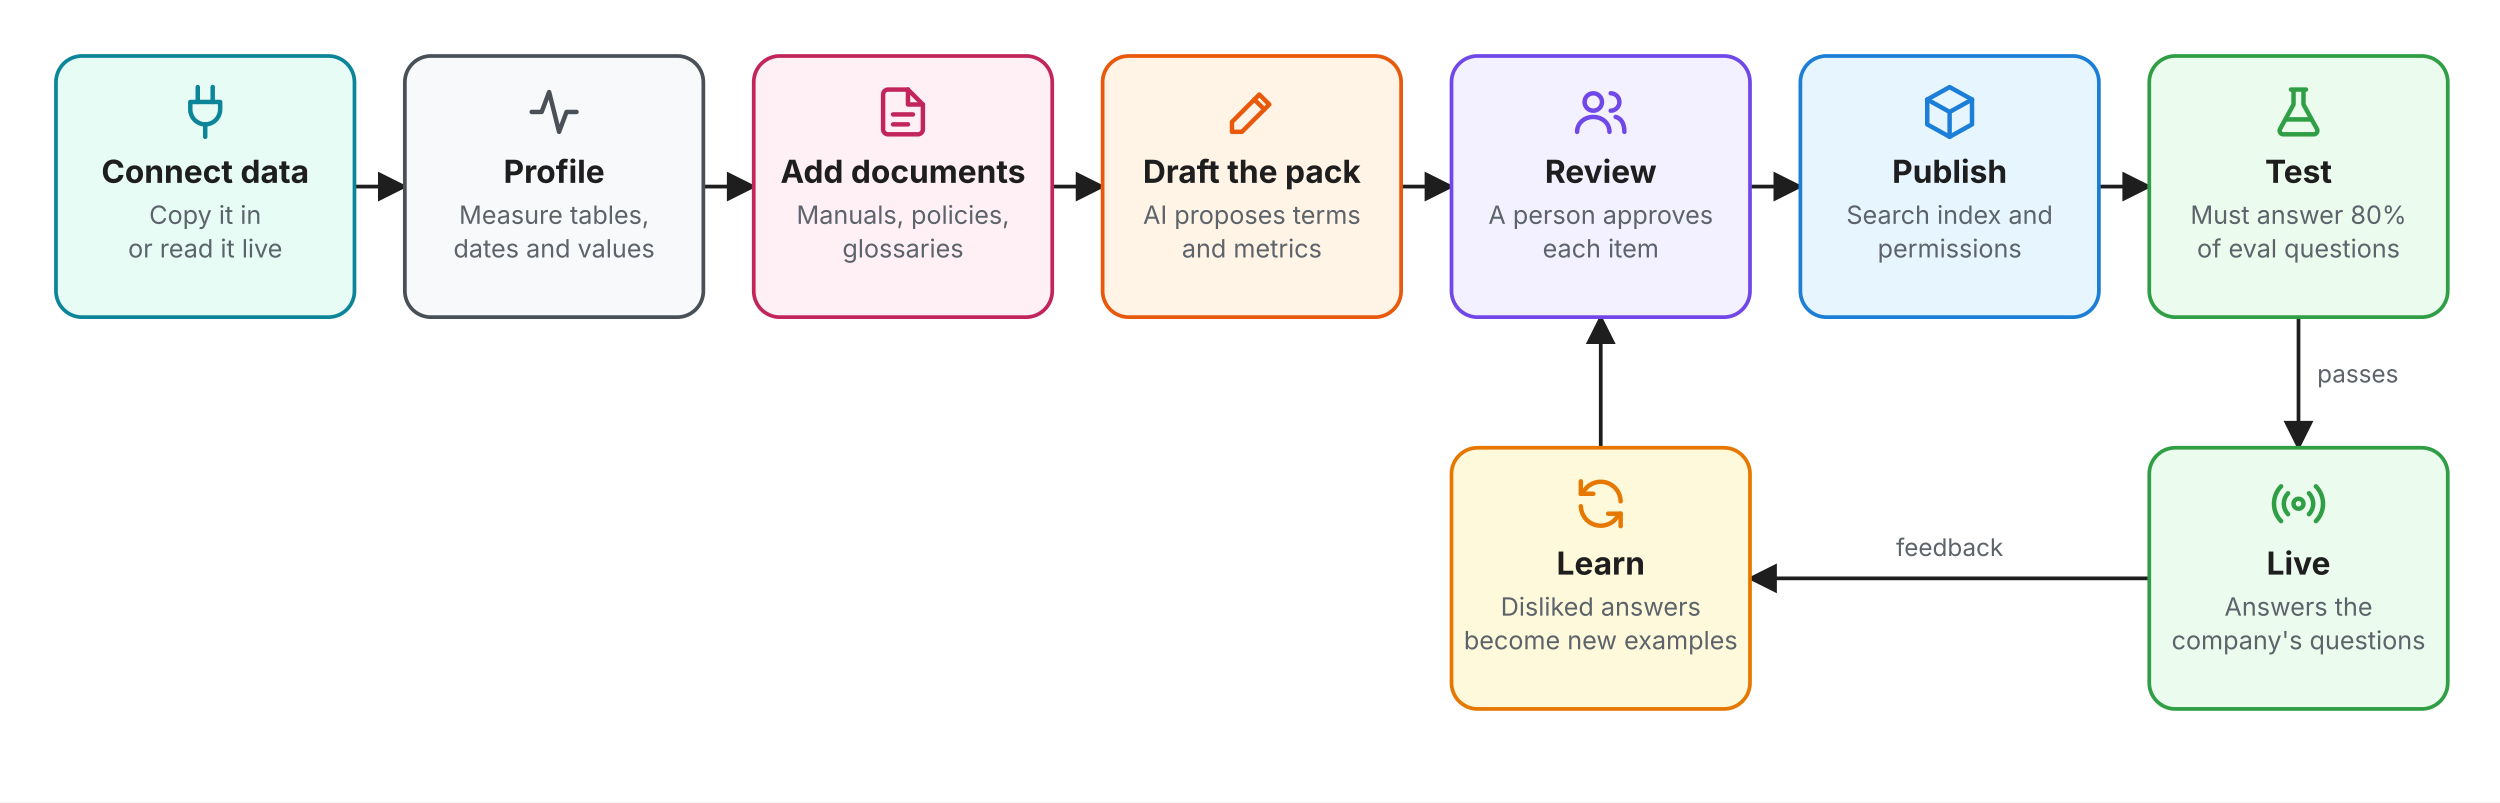
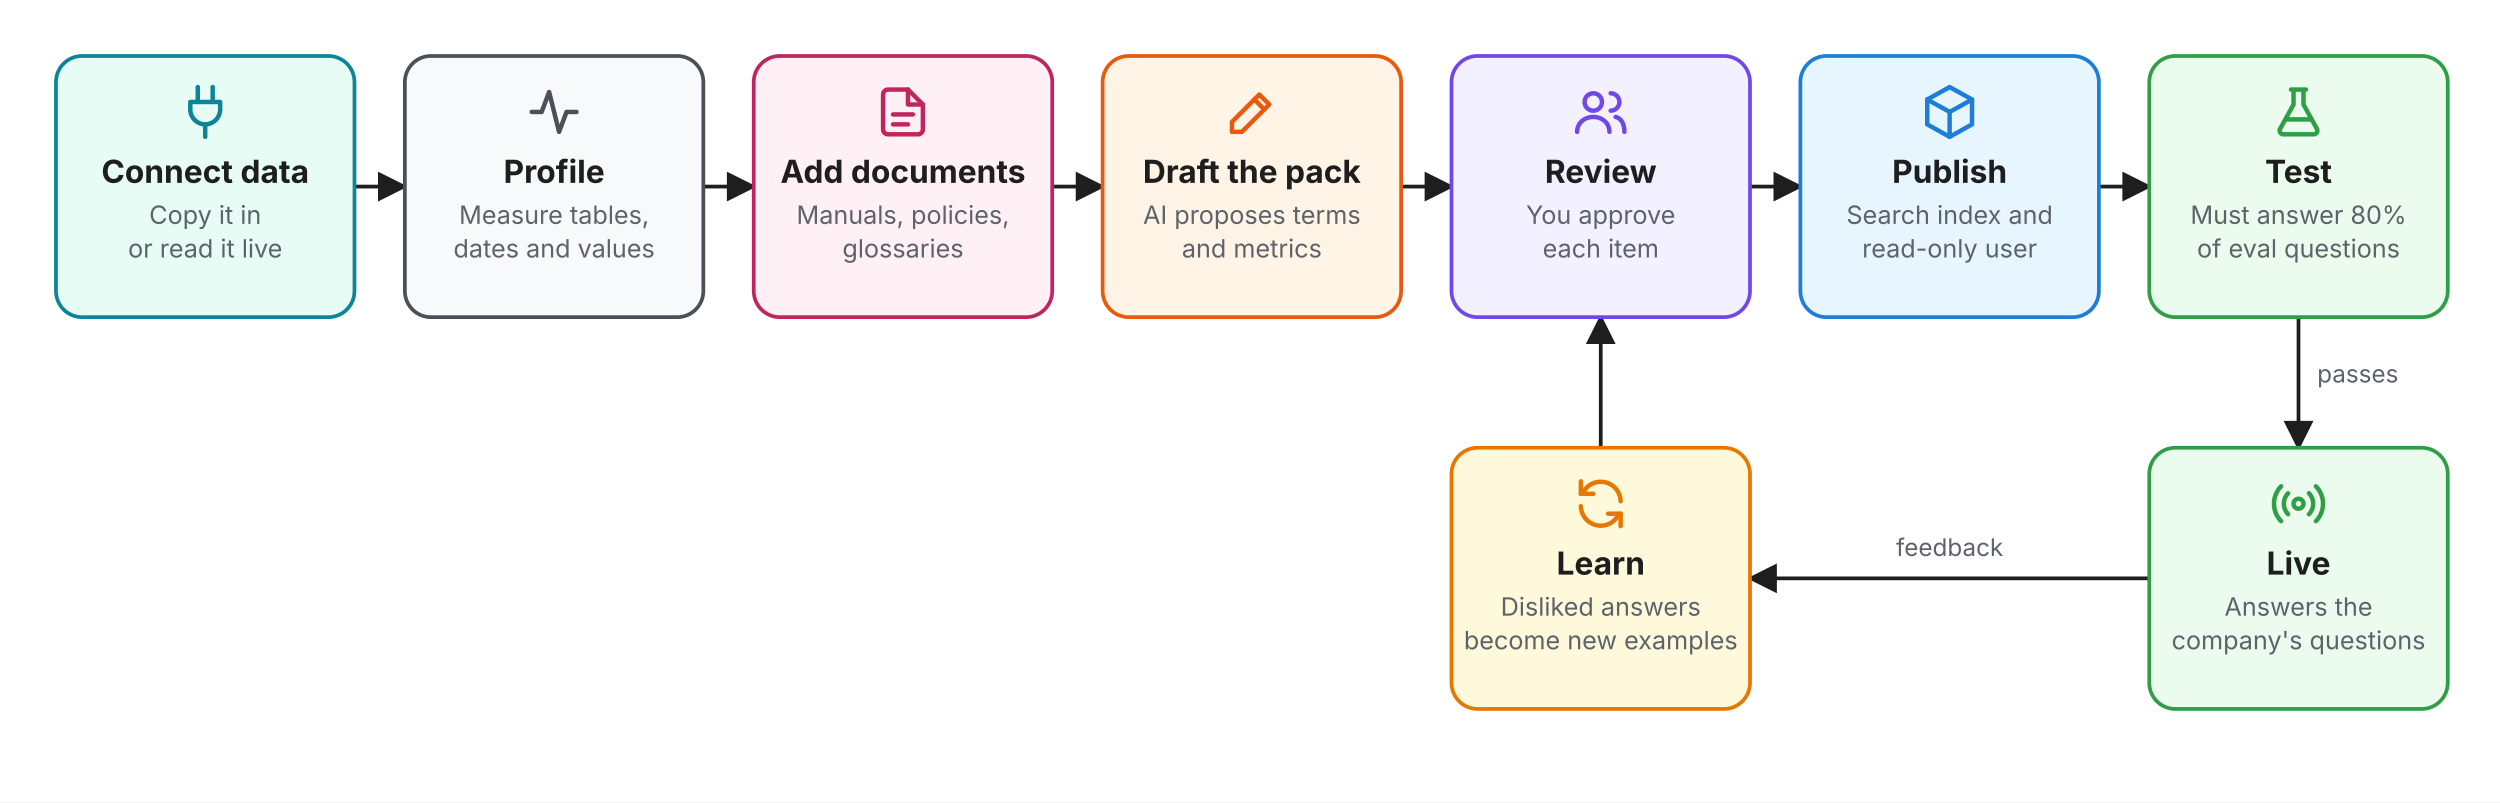
<svg xmlns="http://www.w3.org/2000/svg" width="1340" height="430" viewBox="-30 30 1340 430" font-family="Inter, 'Segoe UI', Helvetica, Arial, sans-serif">
  <rect x="-30" y="30" width="1340" height="430" fill="#ffffff" />
  <defs>
    <marker id="head0" viewBox="0 0 10 10" refX="9" refY="5" markerWidth="8" markerHeight="8" orient="auto-start-reverse">
      <path d="M0,0 L10,5 L0,10 z" fill="#1e1e1e" />
    </marker>
  </defs>
  <polyline points="160,130 187,130" fill="none" stroke="#1e1e1e" stroke-width="2" marker-end="url(#head0)" />
  <polyline points="347,130 374,130" fill="none" stroke="#1e1e1e" stroke-width="2" marker-end="url(#head0)" />
  <polyline points="534,130 561,130" fill="none" stroke="#1e1e1e" stroke-width="2" marker-end="url(#head0)" />
  <polyline points="721,130 748,130" fill="none" stroke="#1e1e1e" stroke-width="2" marker-end="url(#head0)" />
  <polyline points="908,130 935,130" fill="none" stroke="#1e1e1e" stroke-width="2" marker-end="url(#head0)" />
  <polyline points="1095,130 1122,130" fill="none" stroke="#1e1e1e" stroke-width="2" marker-end="url(#head0)" />
  <polyline points="1202,200 1202,270" fill="none" stroke="#1e1e1e" stroke-width="2" marker-end="url(#head0)" />
  <polyline points="1122,340 908,340" fill="none" stroke="#1e1e1e" stroke-width="2" marker-end="url(#head0)" />
  <polyline points="828,270 828,200" fill="none" stroke="#1e1e1e" stroke-width="2" marker-end="url(#head0)" />
  <rect x="0" y="60" width="160" height="140" rx="14" fill="#e6fcf5" stroke="#0c8599" stroke-width="2" />
  <svg x="64.0" y="74" width="32" height="32" viewBox="0 0 24 24" fill="none" stroke="#0c8599" stroke-width="1.8" stroke-linecap="round" stroke-linejoin="round">
    <path d="M9 2v6M15 2v6" />
    <path d="M6 8h12v3a6 6 0 0 1-12 0z" />
    <path d="M12 17v5" />
  </svg>
  <text x="80.0" y="128" font-size="17" font-weight="700" fill="#1e1e1e" text-anchor="middle">Connect data</text>
  <text x="80.0" y="150" font-size="13.5" fill="#5c636a" text-anchor="middle">Copy it in</text>
  <text x="80.0" y="168" font-size="13.5" fill="#5c636a" text-anchor="middle">or read it live</text>
  <rect x="187" y="60" width="160" height="140" rx="14" fill="#f8f9fa" stroke="#495057" stroke-width="2" />
  <svg x="251.0" y="74" width="32" height="32" viewBox="0 0 24 24" fill="none" stroke="#495057" stroke-width="1.8" stroke-linecap="round" stroke-linejoin="round">
    <path d="M3 12h4l3-8 4 16 3-8h4" />
  </svg>
  <text x="267.0" y="128" font-size="17" font-weight="700" fill="#1e1e1e" text-anchor="middle">Profile</text>
  <text x="267.0" y="150" font-size="13.5" fill="#5c636a" text-anchor="middle">Measure tables,</text>
  <text x="267.0" y="168" font-size="13.5" fill="#5c636a" text-anchor="middle">dates and values</text>
  <rect x="374" y="60" width="160" height="140" rx="14" fill="#fff0f6" stroke="#c2255c" stroke-width="2" />
  <svg x="438.0" y="74" width="32" height="32" viewBox="0 0 24 24" fill="none" stroke="#c2255c" stroke-width="1.8" stroke-linecap="round" stroke-linejoin="round">
    <path d="M14 3H6a2 2 0 0 0-2 2v14a2 2 0 0 0 2 2h12a2 2 0 0 0 2-2V9z" />
    <path d="M14 3v6h6M8 13h8M8 17h6" />
  </svg>
  <text x="454.0" y="128" font-size="17" font-weight="700" fill="#1e1e1e" text-anchor="middle">Add documents</text>
  <text x="454.0" y="150" font-size="13.5" fill="#5c636a" text-anchor="middle">Manuals, policies,</text>
  <text x="454.0" y="168" font-size="13.5" fill="#5c636a" text-anchor="middle">glossaries</text>
  <rect x="561" y="60" width="160" height="140" rx="14" fill="#fff4e6" stroke="#e8590c" stroke-width="2" />
  <svg x="625.0" y="74" width="32" height="32" viewBox="0 0 24 24" fill="none" stroke="#e8590c" stroke-width="1.8" stroke-linecap="round" stroke-linejoin="round">
    <path d="M4 20h4L19 9l-4-4L4 16z" />
    <path d="M13 7l4 4" />
  </svg>
  <text x="641.0" y="128" font-size="17" font-weight="700" fill="#1e1e1e" text-anchor="middle">Draft the pack</text>
  <text x="641.0" y="150" font-size="13.5" fill="#5c636a" text-anchor="middle">AI proposes terms</text>
  <text x="641.0" y="168" font-size="13.5" fill="#5c636a" text-anchor="middle">and metrics</text>
  <rect x="748" y="60" width="160" height="140" rx="14" fill="#f3f0ff" stroke="#7048e8" stroke-width="2" />
  <svg x="812.0" y="74" width="32" height="32" viewBox="0 0 24 24" fill="none" stroke="#7048e8" stroke-width="1.8" stroke-linecap="round" stroke-linejoin="round">
    <circle cx="9" cy="8" r="3.5" />
    <path d="M2.5 20c0-3.5 2.9-6 6.5-6s6.5 2.5 6.5 6" />
    <path d="M16 4.5a3.5 3.5 0 0 1 0 7M18 14c2.2.6 3.5 2.6 3.5 6" />
  </svg>
  <text x="828.0" y="128" font-size="17" font-weight="700" fill="#1e1e1e" text-anchor="middle">Review</text>
-   <text x="828.0" y="150" font-size="13.5" fill="#5c636a" text-anchor="middle">A person approves</text>
+   <text x="828.0" y="150" font-size="13.5" fill="#5c636a" text-anchor="middle">You approve</text>
  <text x="828.0" y="168" font-size="13.5" fill="#5c636a" text-anchor="middle">each item</text>
  <rect x="935" y="60" width="160" height="140" rx="14" fill="#e7f5ff" stroke="#1c7ed6" stroke-width="2" />
  <svg x="999.0" y="74" width="32" height="32" viewBox="0 0 24 24" fill="none" stroke="#1c7ed6" stroke-width="1.8" stroke-linecap="round" stroke-linejoin="round">
    <path d="M12 2l9 5v10l-9 5-9-5V7z" />
    <path d="M3 7l9 5 9-5M12 12v10" />
  </svg>
  <text x="1015.0" y="128" font-size="17" font-weight="700" fill="#1e1e1e" text-anchor="middle">Publish</text>
  <text x="1015.0" y="150" font-size="13.5" fill="#5c636a" text-anchor="middle">Search index and</text>
-   <text x="1015.0" y="168" font-size="13.5" fill="#5c636a" text-anchor="middle">permissions</text>
+   <text x="1015.0" y="168" font-size="13.5" fill="#5c636a" text-anchor="middle">read-only user</text>
  <rect x="1122" y="60" width="160" height="140" rx="14" fill="#ebfbee" stroke="#2f9e44" stroke-width="2" />
  <svg x="1186.0" y="74" width="32" height="32" viewBox="0 0 24 24" fill="none" stroke="#2f9e44" stroke-width="1.8" stroke-linecap="round" stroke-linejoin="round">
    <path d="M9 3h6M10 3v6L4.5 19a1.5 1.5 0 0 0 1.3 2h12.4a1.5 1.5 0 0 0 1.3-2L14 9V3" />
    <path d="M7 15h10" />
  </svg>
  <text x="1202.0" y="128" font-size="17" font-weight="700" fill="#1e1e1e" text-anchor="middle">Test</text>
  <text x="1202.0" y="150" font-size="13.5" fill="#5c636a" text-anchor="middle">Must answer 80%</text>
  <text x="1202.0" y="168" font-size="13.5" fill="#5c636a" text-anchor="middle">of eval questions</text>
  <rect x="1122" y="270" width="160" height="140" rx="14" fill="#ebfbee" stroke="#2f9e44" stroke-width="2" />
  <svg x="1186.0" y="284" width="32" height="32" viewBox="0 0 24 24" fill="none" stroke="#2f9e44" stroke-width="1.8" stroke-linecap="round" stroke-linejoin="round">
    <circle cx="12" cy="12" r="2" />
    <path d="M7.8 7.8a6 6 0 0 0 0 8.4M16.2 7.8a6 6 0 0 1 0 8.4M5 5a10 10 0 0 0 0 14M19 5a10 10 0 0 1 0 14" />
  </svg>
  <text x="1202.0" y="338" font-size="17" font-weight="700" fill="#1e1e1e" text-anchor="middle">Live</text>
  <text x="1202.0" y="360" font-size="13.5" fill="#5c636a" text-anchor="middle">Answers the</text>
  <text x="1202.0" y="378" font-size="13.5" fill="#5c636a" text-anchor="middle">company's questions</text>
  <rect x="748" y="270" width="160" height="140" rx="14" fill="#fff9db" stroke="#e67700" stroke-width="2" />
  <svg x="812.0" y="284" width="32" height="32" viewBox="0 0 24 24" fill="none" stroke="#e67700" stroke-width="1.8" stroke-linecap="round" stroke-linejoin="round">
    <path d="M20 11a8 8 0 0 0-14.5-4.5L4 8" />
    <path d="M4 3v5h5" />
    <path d="M4 13a8 8 0 0 0 14.5 4.5L20 16" />
    <path d="M20 21v-5h-5" />
  </svg>
  <text x="828.0" y="338" font-size="17" font-weight="700" fill="#1e1e1e" text-anchor="middle">Learn</text>
  <text x="828.0" y="360" font-size="13.5" fill="#5c636a" text-anchor="middle">Disliked answers</text>
  <text x="828.0" y="378" font-size="13.5" fill="#5c636a" text-anchor="middle">become new examples</text>
  <text x="1212" y="235" font-size="13" fill="#5c636a" text-anchor="start">passes</text>
  <text x="1015" y="328" font-size="13" fill="#5c636a" text-anchor="middle">feedback</text>
</svg>
